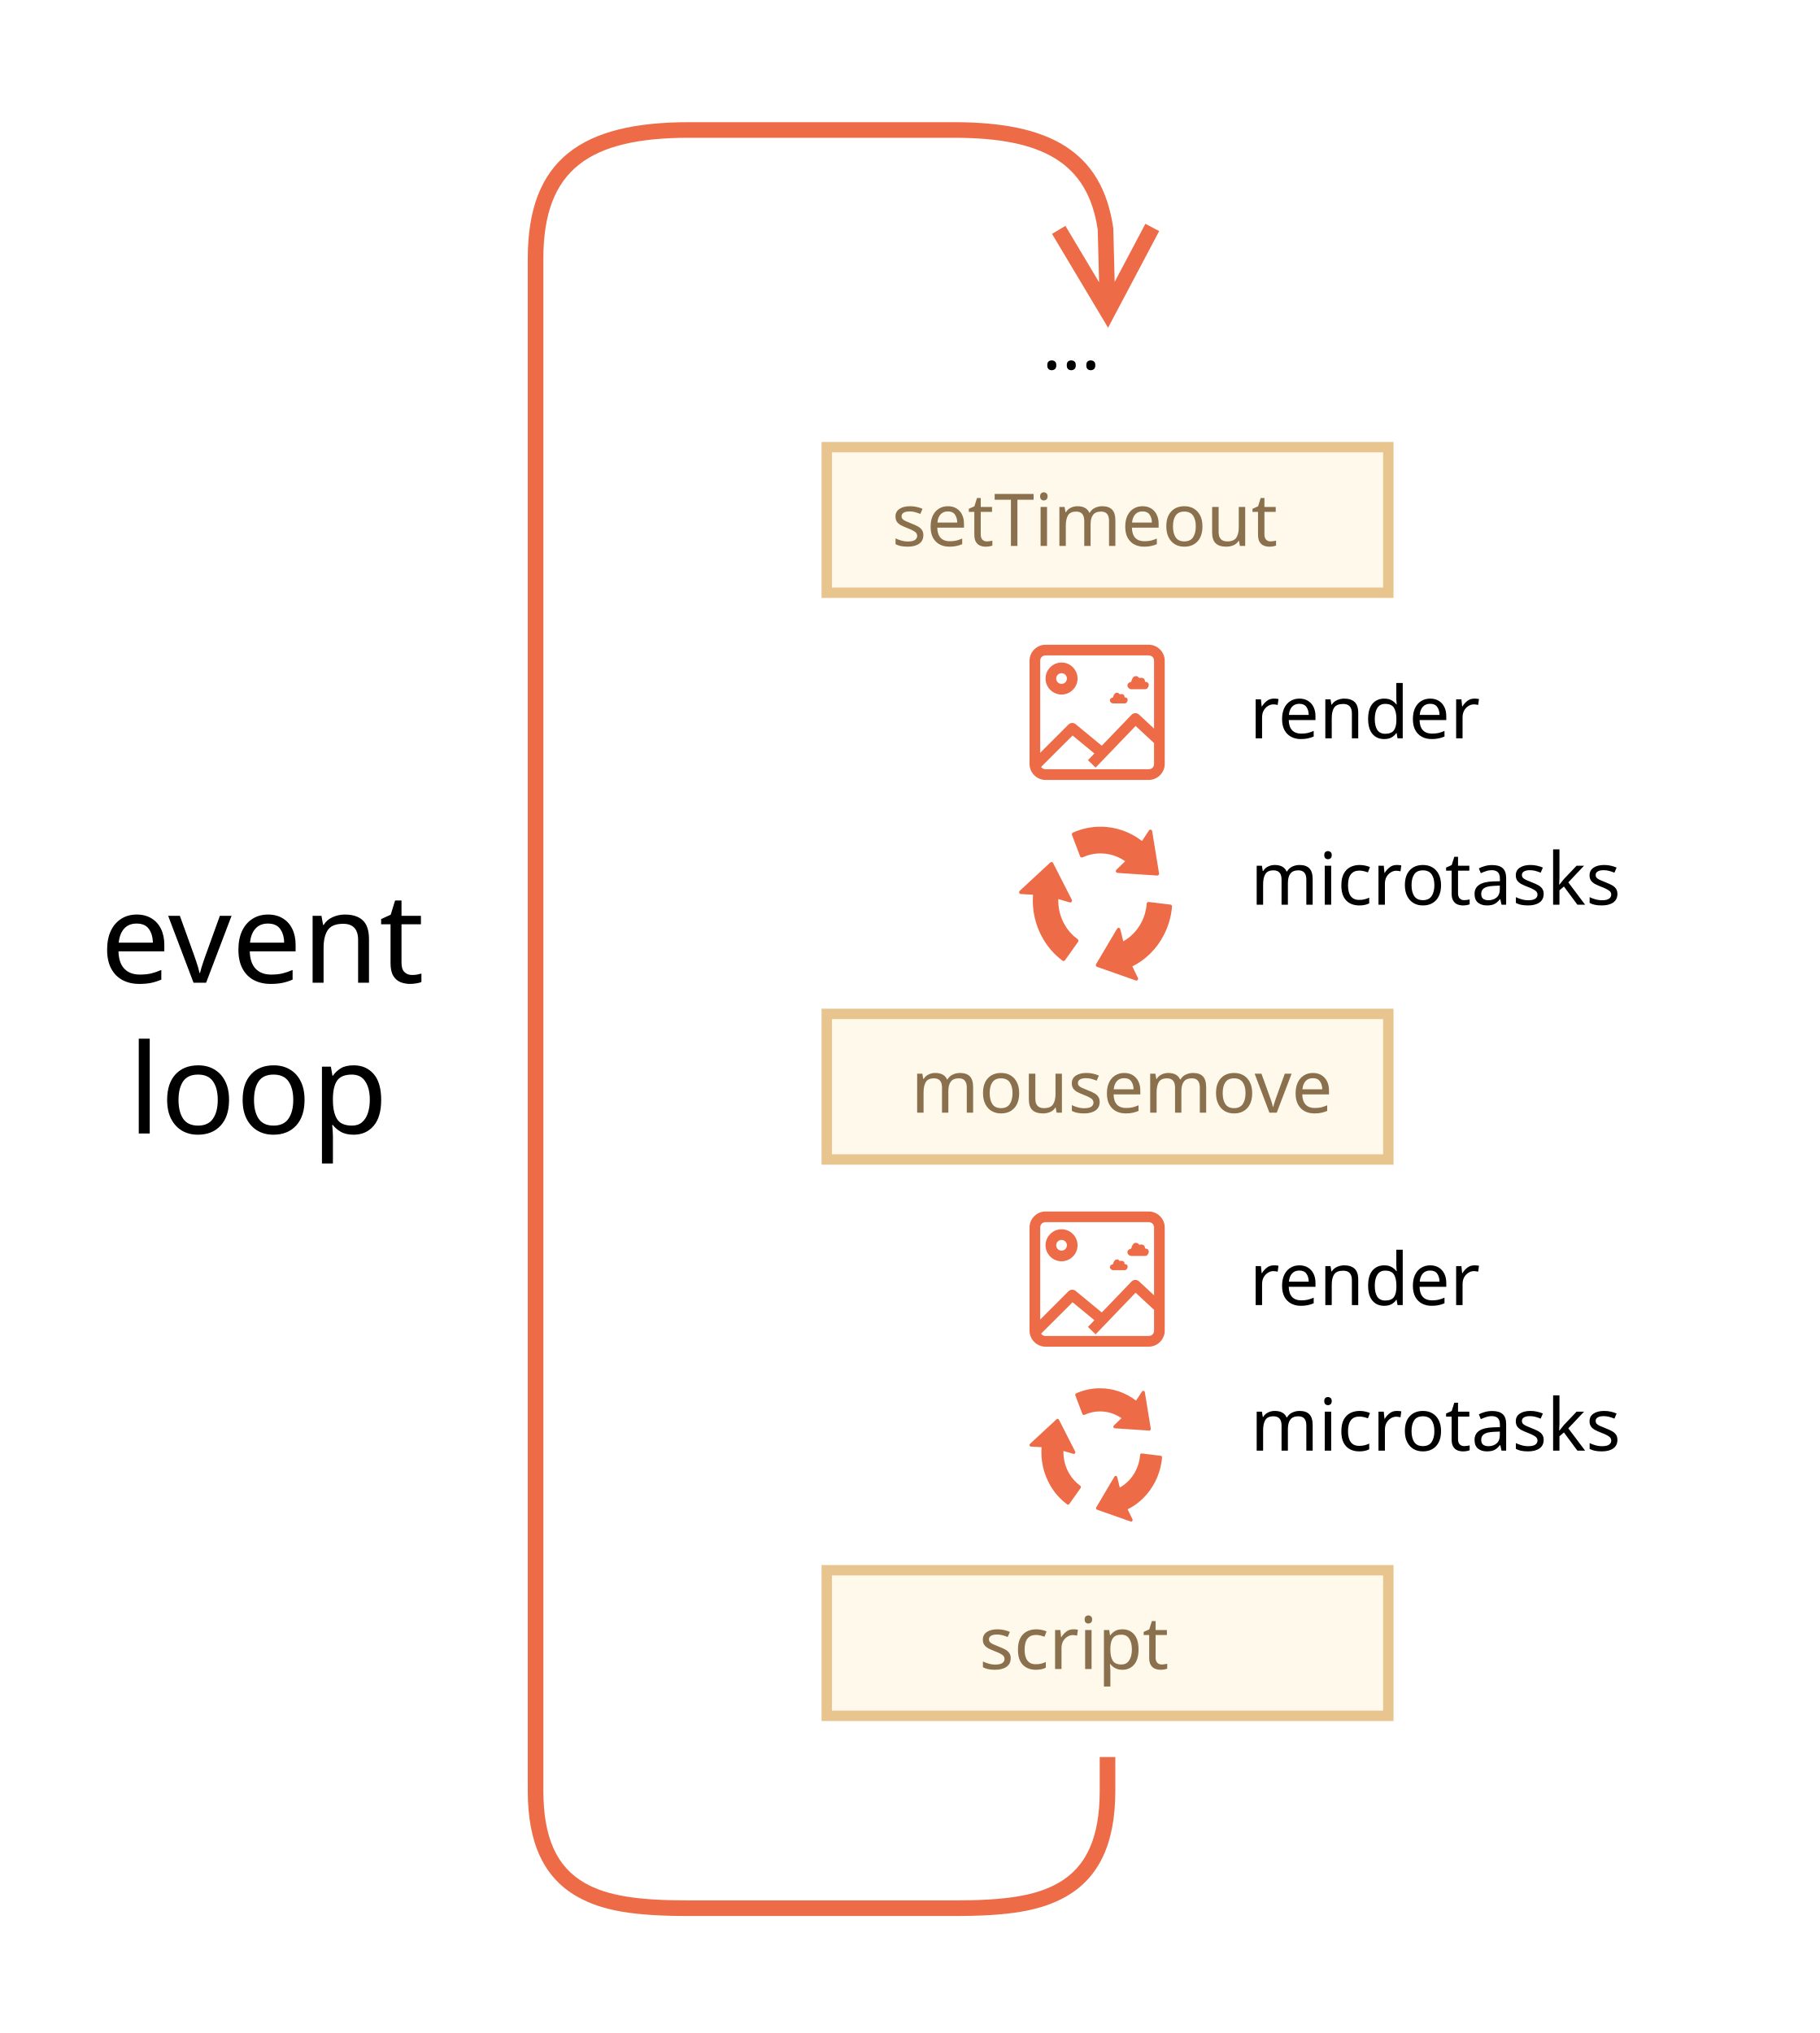
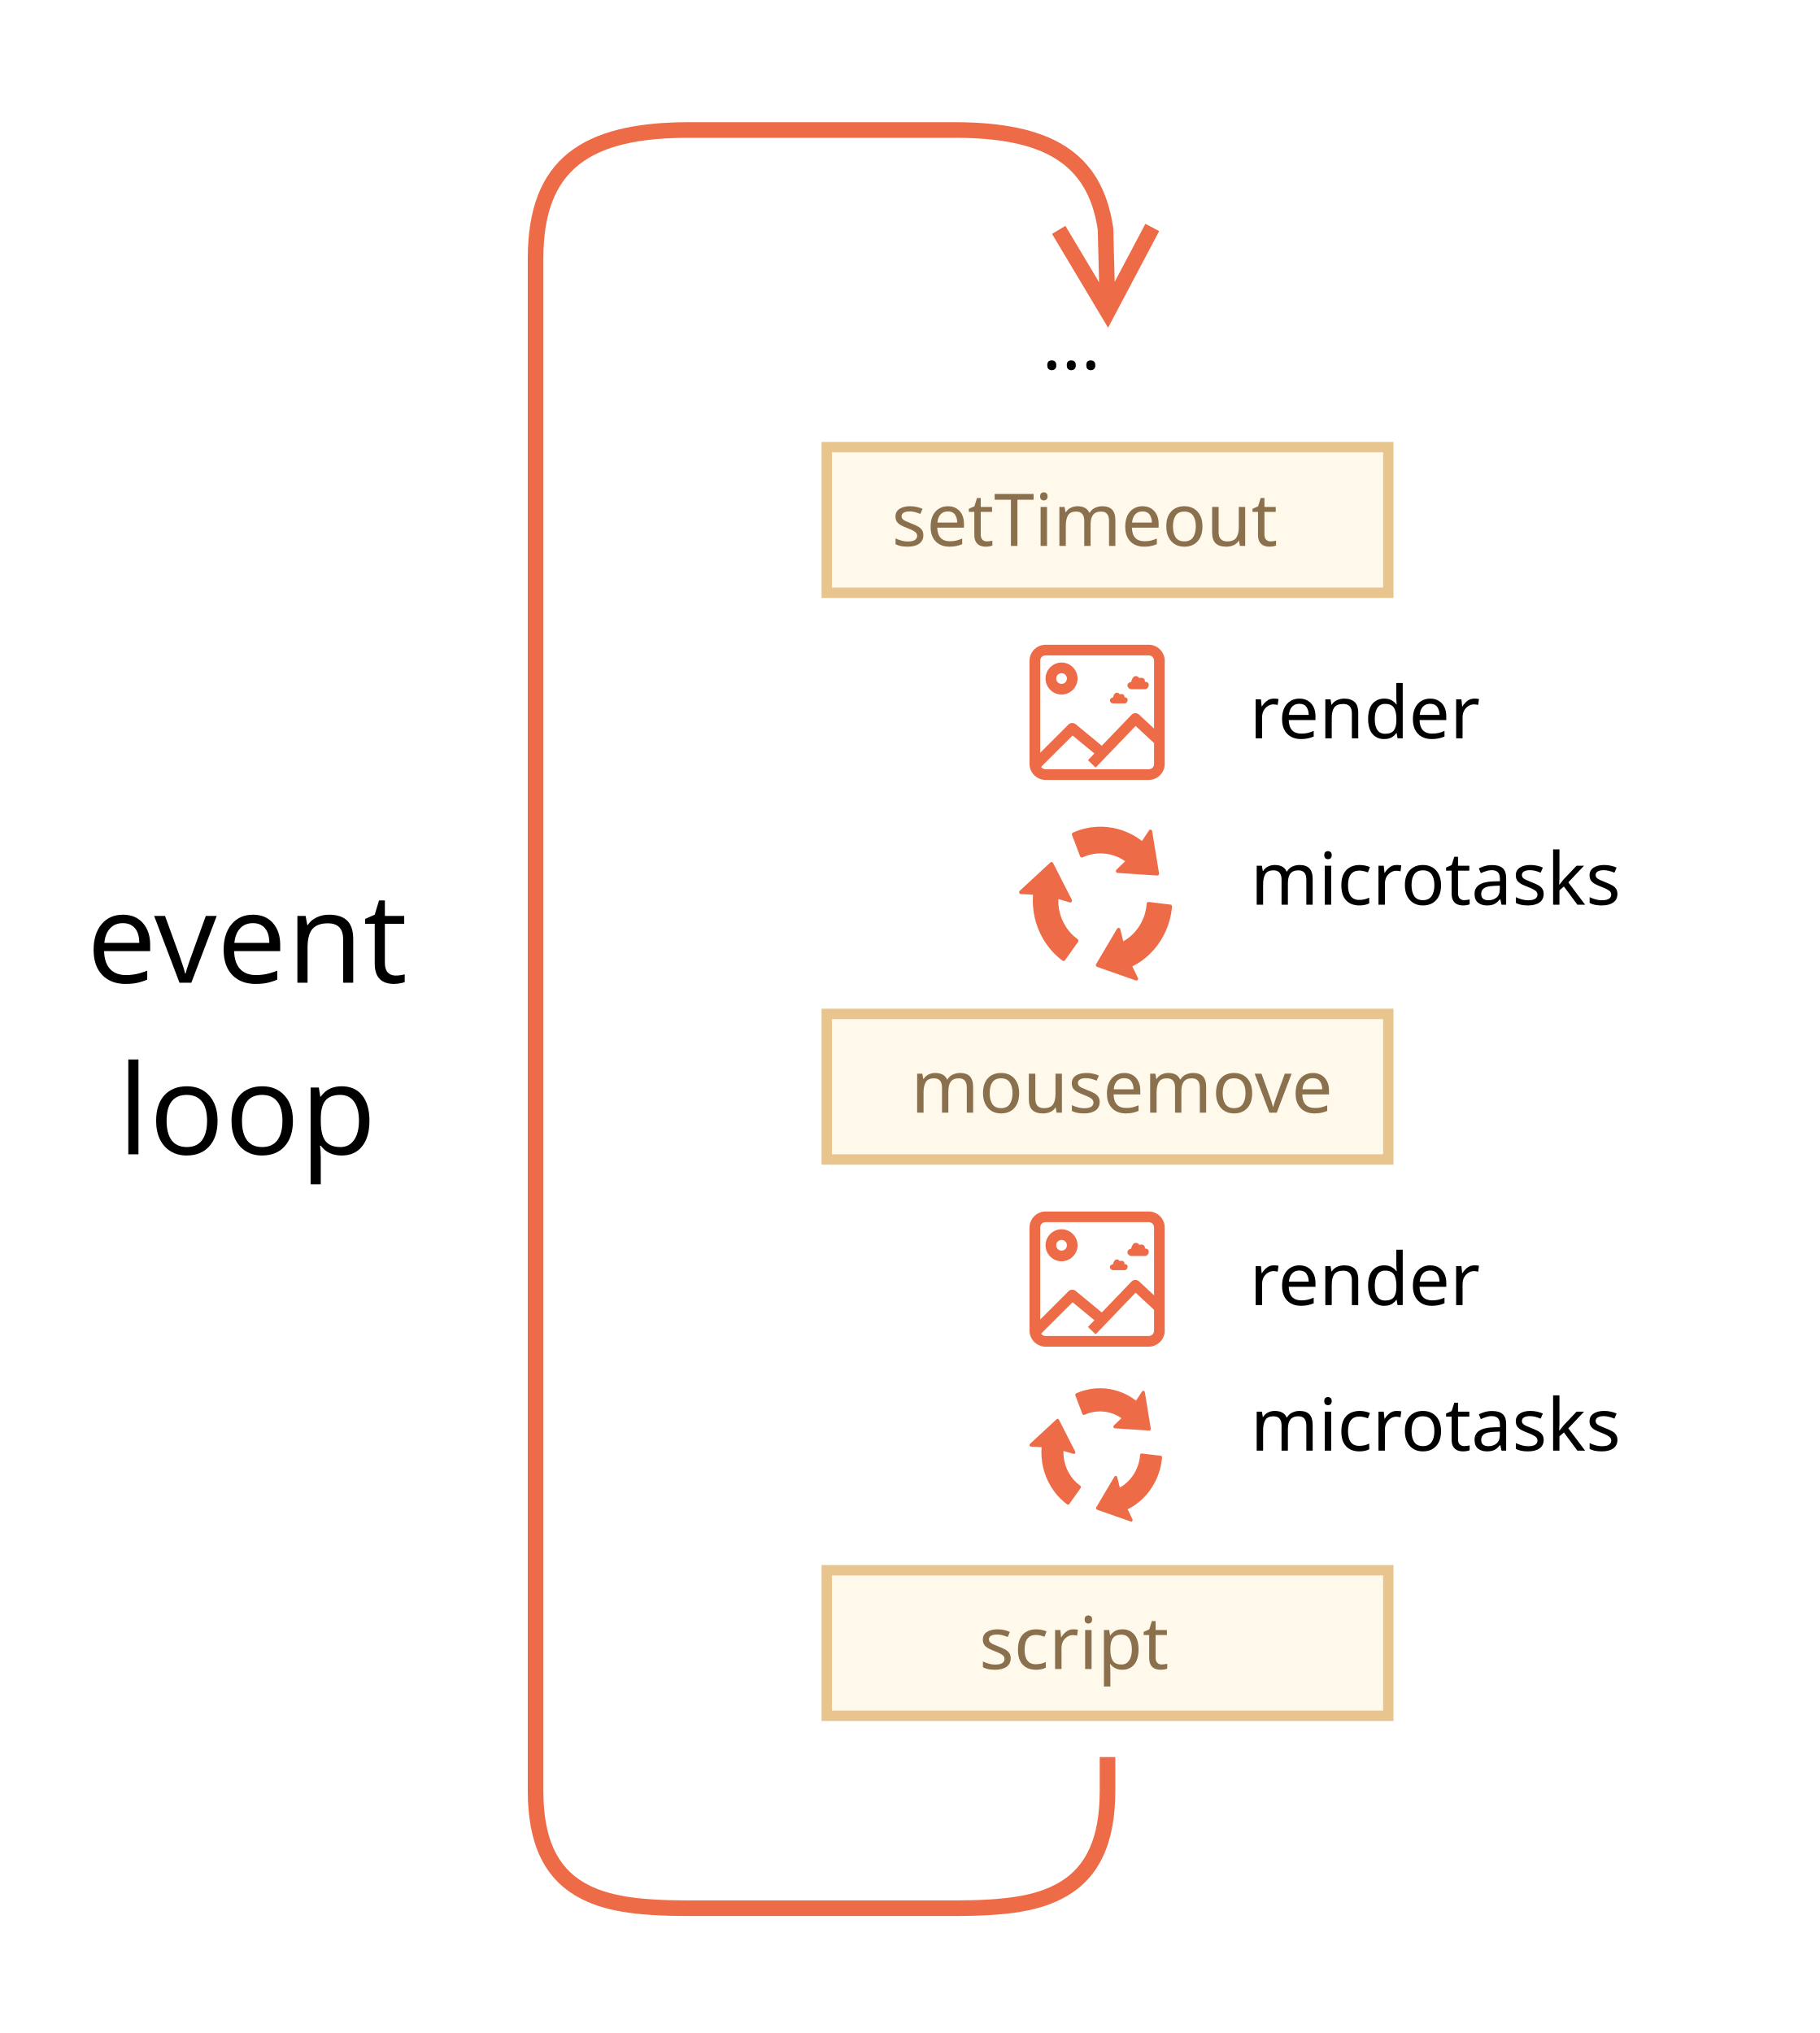
<svg xmlns="http://www.w3.org/2000/svg" width="350px" height="391px" viewBox="0 0 350 391" version="1.1">
  <g id="promise" stroke="none" stroke-width="1" fill="none" fill-rule="evenodd">
    <g id="eventLoop-full.svg">
      <text id="..." font-family="PTMono-Regular, PT Mono" font-size="14" font-weight="normal" line-spacing="20" fill="#000000">
        <tspan x="200.4" y="71">...</tspan>
      </text>
      <rect id="Rectangle-1-Copy-6" stroke="#E8C48E" stroke-width="2" fill="#FFF9EB" x="159" y="86" width="108" height="28" />
      <text id="setTimeout" font-family="PTMono-Regular, PT Mono" font-size="14" font-weight="normal" line-spacing="20" fill="#8A704D">
        <tspan x="171.5" y="105">setTimeout</tspan>
      </text>
      <rect id="Rectangle-1-Copy-8" stroke="#E8C48E" stroke-width="2" fill="#FFF9EB" x="159" y="195" width="108" height="28" />
      <text id="mousemove" font-family="PTMono-Regular, PT Mono" font-size="14" font-weight="normal" line-spacing="20" fill="#8A704D">
        <tspan x="175.2" y="214">mousemove</tspan>
      </text>
      <rect id="Rectangle-1-Copy-9" stroke="#E8C48E" stroke-width="2" fill="#FFF9EB" x="159" y="302" width="108" height="28" />
      <text id="script" font-family="PTMono-Regular, PT Mono" font-size="14" font-weight="normal" line-spacing="20" fill="#8A704D">
        <tspan x="188.3" y="321">script</tspan>
      </text>
-       <text id="event-loop" font-family="PTSans-Regular, PT Sans" font-size="24" font-weight="normal" fill="#000000">
-         <tspan x="19.288" y="189">event</tspan>
-         <tspan x="24.64" y="218">loop</tspan>
+       <text id="event-loop" font-family="OpenSans-Regular, Open Sans" font-size="24" font-weight="normal" fill="#000000">
+         <tspan x="16.662" y="189">event</tspan>
+         <tspan x="22.615" y="222">loop</tspan>
      </text>
      <g id="Group-Copy" transform="translate(198, 267)" fill="#EE6B47">
        <path d="M23.145,0.978 C21.737,0.349 20.186,-0.001 18.559,8.61663483e-07 C15.969,-0.001 13.576,0.885 11.638,2.379 L10.474,0.619 C10.406,0.516 10.286,0.467 10.169,0.494 C10.052,0.521 9.964,0.619 9.943,0.743 L8.797,7.779 C8.782,7.872 8.807,7.967 8.868,8.037 C8.924,8.103 9.004,8.139 9.087,8.139 C9.093,8.139 9.099,8.139 9.105,8.139 L12.217,7.933 L15.721,7.7 C15.838,7.692 15.94,7.612 15.979,7.496 C16.018,7.379 15.989,7.25 15.901,7.166 L14.441,5.751 C15.622,4.929 17.035,4.45 18.559,4.45 C19.628,4.45 20.642,4.688 21.562,5.112 C21.634,5.145 21.718,5.146 21.792,5.115 C21.865,5.083 21.924,5.021 21.954,4.944 L23.303,1.376 C23.362,1.22 23.292,1.045 23.145,0.978" id="Fill-52" transform="translate(16.05842, 4.069635) scale(-1, 1) translate(-16.05842, -4.069635) " />
        <path d="M12.787,13.315 C12.924,14.914 13.364,16.512 14.133,18.015 C15.358,20.408 17.234,22.201 19.407,23.286 L18.478,25.193 C18.423,25.306 18.439,25.439 18.517,25.535 C18.595,25.629 18.719,25.665 18.833,25.625 L25.287,23.356 C25.372,23.326 25.44,23.258 25.47,23.169 C25.498,23.086 25.492,22.995 25.452,22.918 C25.449,22.912 25.446,22.907 25.443,22.902 L23.798,20.123 L21.946,16.996 C21.883,16.891 21.768,16.835 21.651,16.854 C21.535,16.873 21.441,16.962 21.412,17.082 L20.913,19.1 C19.664,18.398 18.593,17.318 17.872,15.91 C17.367,14.923 17.086,13.873 17.007,12.823 C17.002,12.74 16.963,12.662 16.902,12.609 C16.84,12.556 16.76,12.531 16.681,12.541 L13.046,12.981 C12.887,13.001 12.772,13.148 12.787,13.315" id="Fill-54" transform="translate(19.13657, 19.09008) scale(-1, 1) translate(-19.13657, -19.09008) " />
        <path d="M2.646,22.333 C3.897,21.408 4.996,20.209 5.851,18.757 C7.214,16.448 7.757,13.847 7.564,11.333 L9.603,11.221 C9.724,11.215 9.827,11.134 9.866,11.014 C9.905,10.897 9.873,10.766 9.782,10.682 L4.681,5.958 C4.612,5.895 4.523,5.868 4.434,5.886 C4.351,5.901 4.28,5.953 4.236,6.027 C4.233,6.033 4.23,6.038 4.227,6.044 L2.756,8.927 L1.102,12.174 C1.046,12.284 1.058,12.416 1.132,12.513 C1.206,12.609 1.326,12.65 1.439,12.617 L3.355,12.059 C3.401,13.544 3.045,15.057 2.244,16.417 C1.682,17.37 0.956,18.149 0.127,18.747 C0.062,18.794 0.017,18.867 0.004,18.95 C-0.009,19.031 0.01,19.117 0.057,19.184 L2.24,22.265 C2.336,22.399 2.515,22.428 2.646,22.333" id="Fill-56" transform="translate(4.941093, 14.13485) scale(-1, 1) translate(-4.941093, -14.13485) " />
      </g>
      <text id="microtasks-copy" font-family="PTMono-Regular, PT Mono" font-size="14" font-weight="normal" fill="#000000">
        <tspan x="240.5" y="279">microtasks</tspan>
      </text>
      <text id="render-copy" font-family="PTMono-Regular, PT Mono" font-size="14" font-weight="normal" fill="#000000">
        <tspan x="240.3" y="251">render</tspan>
      </text>
      <text id="microtasks-copy-2" font-family="PTMono-Regular, PT Mono" font-size="14" font-weight="normal" fill="#000000">
        <tspan x="240.5" y="174">microtasks</tspan>
      </text>
      <text id="render-copy-2" font-family="PTMono-Regular, PT Mono" font-size="14" font-weight="normal" fill="#000000">
        <tspan x="240.3" y="142">render</tspan>
      </text>
      <g id="np_paint_2296353_000000-copy" transform="translate(198, 233)" fill="#EE6B47" fill-rule="nonzero">
        <path d="M3.079,0 C1.391,0 0,1.391 0,3.079 L0,22.921 C0,24.609 1.391,26 3.079,26 L22.921,26 C24.609,26 26,24.609 26,22.921 L26,3.079 C26,1.391 24.609,0 22.921,0 L3.079,0 Z M3.079,2.053 L22.921,2.053 C23.508,2.053 23.947,2.492 23.947,3.079 L23.947,16.122 L21.061,13.438 C20.859,13.249 20.589,13.148 20.312,13.16 C20.049,13.171 19.801,13.282 19.618,13.47 L13.898,19.425 L8.863,15.277 C8.647,15.101 8.369,15.019 8.093,15.053 C7.862,15.081 7.646,15.185 7.483,15.352 L2.052,20.783 L2.052,3.079 C2.052,2.492 2.492,2.053 3.079,2.053 L3.079,2.053 Z M6.158,3.421 C4.47,3.421 3.079,4.812 3.079,6.5 C3.079,8.188 4.47,9.579 6.158,9.579 C7.846,9.579 9.237,8.188 9.237,6.5 C9.237,4.812 7.846,3.421 6.158,3.421 Z M6.158,5.474 C6.737,5.474 7.184,5.921 7.184,6.5 C7.184,7.079 6.737,7.526 6.158,7.526 C5.579,7.526 5.132,7.079 5.132,6.5 C5.132,5.921 5.579,5.474 6.158,5.474 Z M20.334,6.04 C19.957,6.04 19.575,6.762 19.575,7.12 C19.115,7.232 18.827,7.478 18.827,7.836 C18.827,8.194 19.198,8.553 19.575,8.553 L22.237,8.553 C22.967,8.553 23.346,7.12 22.216,7.12 C22.194,6.443 21.771,6.261 21.082,6.404 C20.899,6.12 20.707,6.018 20.334,6.04 L20.334,6.04 Z M16.71,9.237 C16.396,9.237 16.079,9.821 16.079,10.113 C15.697,10.206 15.448,10.409 15.448,10.701 C15.448,10.994 15.765,11.29 16.079,11.29 L18.292,11.29 C18.9,11.29 19.223,10.114 18.281,10.114 C18.264,9.559 17.903,9.408 17.33,9.526 C17.178,9.294 17.02,9.218 16.71,9.237 L16.71,9.237 Z M20.398,15.619 L23.947,18.912 L23.947,22.921 C23.947,23.508 23.508,23.947 22.921,23.947 L3.079,23.947 C2.713,23.947 2.404,23.771 2.224,23.498 L8.275,17.458 L12.476,20.911 L11.236,22.205 L12.711,23.627 L20.398,15.619 Z" id="Shape" />
      </g>
      <g id="np_paint_2296353_000000-copy-2" transform="translate(198, 124)" fill="#EE6B47" fill-rule="nonzero">
        <path d="M3.079,0 C1.391,0 0,1.391 0,3.079 L0,22.921 C0,24.609 1.391,26 3.079,26 L22.921,26 C24.609,26 26,24.609 26,22.921 L26,3.079 C26,1.391 24.609,0 22.921,0 L3.079,0 Z M3.079,2.053 L22.921,2.053 C23.508,2.053 23.947,2.492 23.947,3.079 L23.947,16.122 L21.061,13.438 C20.859,13.249 20.589,13.148 20.312,13.16 C20.049,13.171 19.801,13.282 19.618,13.47 L13.898,19.425 L8.863,15.277 C8.647,15.101 8.369,15.019 8.093,15.053 C7.862,15.081 7.646,15.185 7.483,15.352 L2.052,20.783 L2.052,3.079 C2.052,2.492 2.492,2.053 3.079,2.053 L3.079,2.053 Z M6.158,3.421 C4.47,3.421 3.079,4.812 3.079,6.5 C3.079,8.188 4.47,9.579 6.158,9.579 C7.846,9.579 9.237,8.188 9.237,6.5 C9.237,4.812 7.846,3.421 6.158,3.421 Z M6.158,5.474 C6.737,5.474 7.184,5.921 7.184,6.5 C7.184,7.079 6.737,7.526 6.158,7.526 C5.579,7.526 5.132,7.079 5.132,6.5 C5.132,5.921 5.579,5.474 6.158,5.474 Z M20.334,6.04 C19.957,6.04 19.575,6.762 19.575,7.12 C19.115,7.232 18.827,7.478 18.827,7.836 C18.827,8.194 19.198,8.553 19.575,8.553 L22.237,8.553 C22.967,8.553 23.346,7.12 22.216,7.12 C22.194,6.443 21.771,6.261 21.082,6.404 C20.899,6.12 20.707,6.018 20.334,6.04 L20.334,6.04 Z M16.71,9.237 C16.396,9.237 16.079,9.821 16.079,10.113 C15.697,10.206 15.448,10.409 15.448,10.701 C15.448,10.994 15.765,11.29 16.079,11.29 L18.292,11.29 C18.9,11.29 19.223,10.114 18.281,10.114 C18.264,9.559 17.903,9.408 17.33,9.526 C17.178,9.294 17.02,9.218 16.71,9.237 L16.71,9.237 Z M20.398,15.619 L23.947,18.912 L23.947,22.921 C23.947,23.508 23.508,23.947 22.921,23.947 L3.079,23.947 C2.713,23.947 2.404,23.771 2.224,23.498 L8.275,17.458 L12.476,20.911 L11.236,22.205 L12.711,23.627 L20.398,15.619 Z" id="Shape" />
      </g>
      <g id="Group-Copy-2" transform="translate(196, 159)" fill="#EE6B47">
        <path d="M26.706,1.129 C25.081,0.402 23.292,-0.001 21.414,9.94227133e-07 C18.426,-0.001 15.664,1.021 13.428,2.745 L12.086,0.714 C12.007,0.595 11.869,0.539 11.733,0.57 C11.599,0.601 11.497,0.714 11.473,0.857 L10.15,8.976 C10.133,9.083 10.162,9.192 10.232,9.274 C10.297,9.35 10.389,9.391 10.485,9.391 C10.492,9.391 10.499,9.391 10.506,9.391 L14.097,9.153 L18.14,8.885 C18.275,8.876 18.392,8.783 18.437,8.649 C18.483,8.514 18.449,8.365 18.347,8.269 L16.663,6.636 C18.025,5.688 19.656,5.135 21.414,5.134 C22.648,5.134 23.818,5.409 24.879,5.898 C24.963,5.937 25.059,5.938 25.144,5.902 C25.229,5.865 25.297,5.794 25.331,5.704 L26.888,1.588 C26.956,1.408 26.876,1.206 26.706,1.129" id="Fill-52" transform="translate(18.52894, 4.695732) scale(-1, 1) translate(-18.52894, -4.695732) " />
        <path d="M14.754,15.363 C14.912,17.209 15.42,19.052 16.308,20.786 C17.721,23.548 19.886,25.617 22.392,26.868 L21.321,29.069 C21.258,29.199 21.276,29.353 21.366,29.463 C21.456,29.572 21.599,29.614 21.731,29.568 L29.177,26.95 C29.276,26.914 29.354,26.836 29.389,26.734 C29.421,26.638 29.414,26.532 29.368,26.444 C29.364,26.437 29.361,26.431 29.357,26.425 L27.459,23.219 L25.322,19.61 C25.249,19.49 25.117,19.425 24.982,19.447 C24.848,19.469 24.739,19.571 24.706,19.71 L24.131,22.039 C22.689,21.229 21.453,19.982 20.622,18.358 C20.038,17.219 19.715,16.008 19.624,14.796 C19.618,14.7 19.572,14.61 19.502,14.549 C19.431,14.488 19.339,14.459 19.248,14.47 L15.053,14.978 C14.87,15.001 14.737,15.171 14.754,15.363" id="Fill-54" transform="translate(22.08066, 22.02702) scale(-1, 1) translate(-22.08066, -22.02702) " />
        <path d="M3.053,25.769 C4.497,24.702 5.764,23.318 6.752,21.643 C8.324,18.979 8.95,15.978 8.728,13.076 L11.081,12.948 C11.22,12.94 11.339,12.847 11.383,12.709 C11.429,12.573 11.392,12.422 11.287,12.326 L5.401,6.874 C5.322,6.802 5.219,6.771 5.116,6.792 C5.021,6.809 4.938,6.869 4.887,6.954 C4.884,6.961 4.88,6.967 4.877,6.974 L3.18,10.3 L1.271,14.047 C1.207,14.174 1.22,14.326 1.306,14.438 C1.391,14.549 1.53,14.596 1.661,14.558 L3.872,13.914 C3.924,15.628 3.514,17.374 2.589,18.942 C1.94,20.042 1.103,20.941 0.147,21.631 C0.071,21.685 0.02,21.77 0.004,21.865 C-0.01,21.959 0.012,22.058 0.066,22.135 L2.585,25.69 C2.695,25.845 2.902,25.879 3.053,25.769" id="Fill-56" transform="translate(5.701261, 16.30944) scale(-1, 1) translate(-5.701261, -16.30944) " />
      </g>
      <path id="Path" d="M214.377,54.209 L220.282,43.043 L222.934,44.445 L213.105,63.031 L202.326,44.98 L204.902,43.442 L211.378,54.287 L211.115,44.153 C209.187,31.237 200.438,26.5 183.536,26.5 L132.464,26.5 C113.42,26.5 104.5,32.546 104.5,49.721 L104.5,344.396 C104.5,353.579 107.161,359.079 112.381,362.099 C116.771,364.638 122.668,365.5 132.464,365.5 L183.536,365.5 C193.332,365.5 199.229,364.638 203.619,362.099 C208.839,359.079 211.5,353.579 211.5,344.396 L211.5,337.924 L214.5,337.924 L214.5,344.396 C214.5,354.579 211.348,361.093 205.121,364.696 C200.138,367.579 193.832,368.5 183.536,368.5 L132.464,368.5 C122.168,368.5 115.862,367.579 110.879,364.696 C104.652,361.093 101.5,354.579 101.5,344.396 L101.5,49.721 C101.5,30.586 111.954,23.5 132.464,23.5 L183.536,23.5 C201.785,23.5 211.93,29.017 214.096,43.806 L214.112,43.985 L214.377,54.209 Z" fill="#EE6B47" fill-rule="nonzero" />
    </g>
  </g>
</svg>
